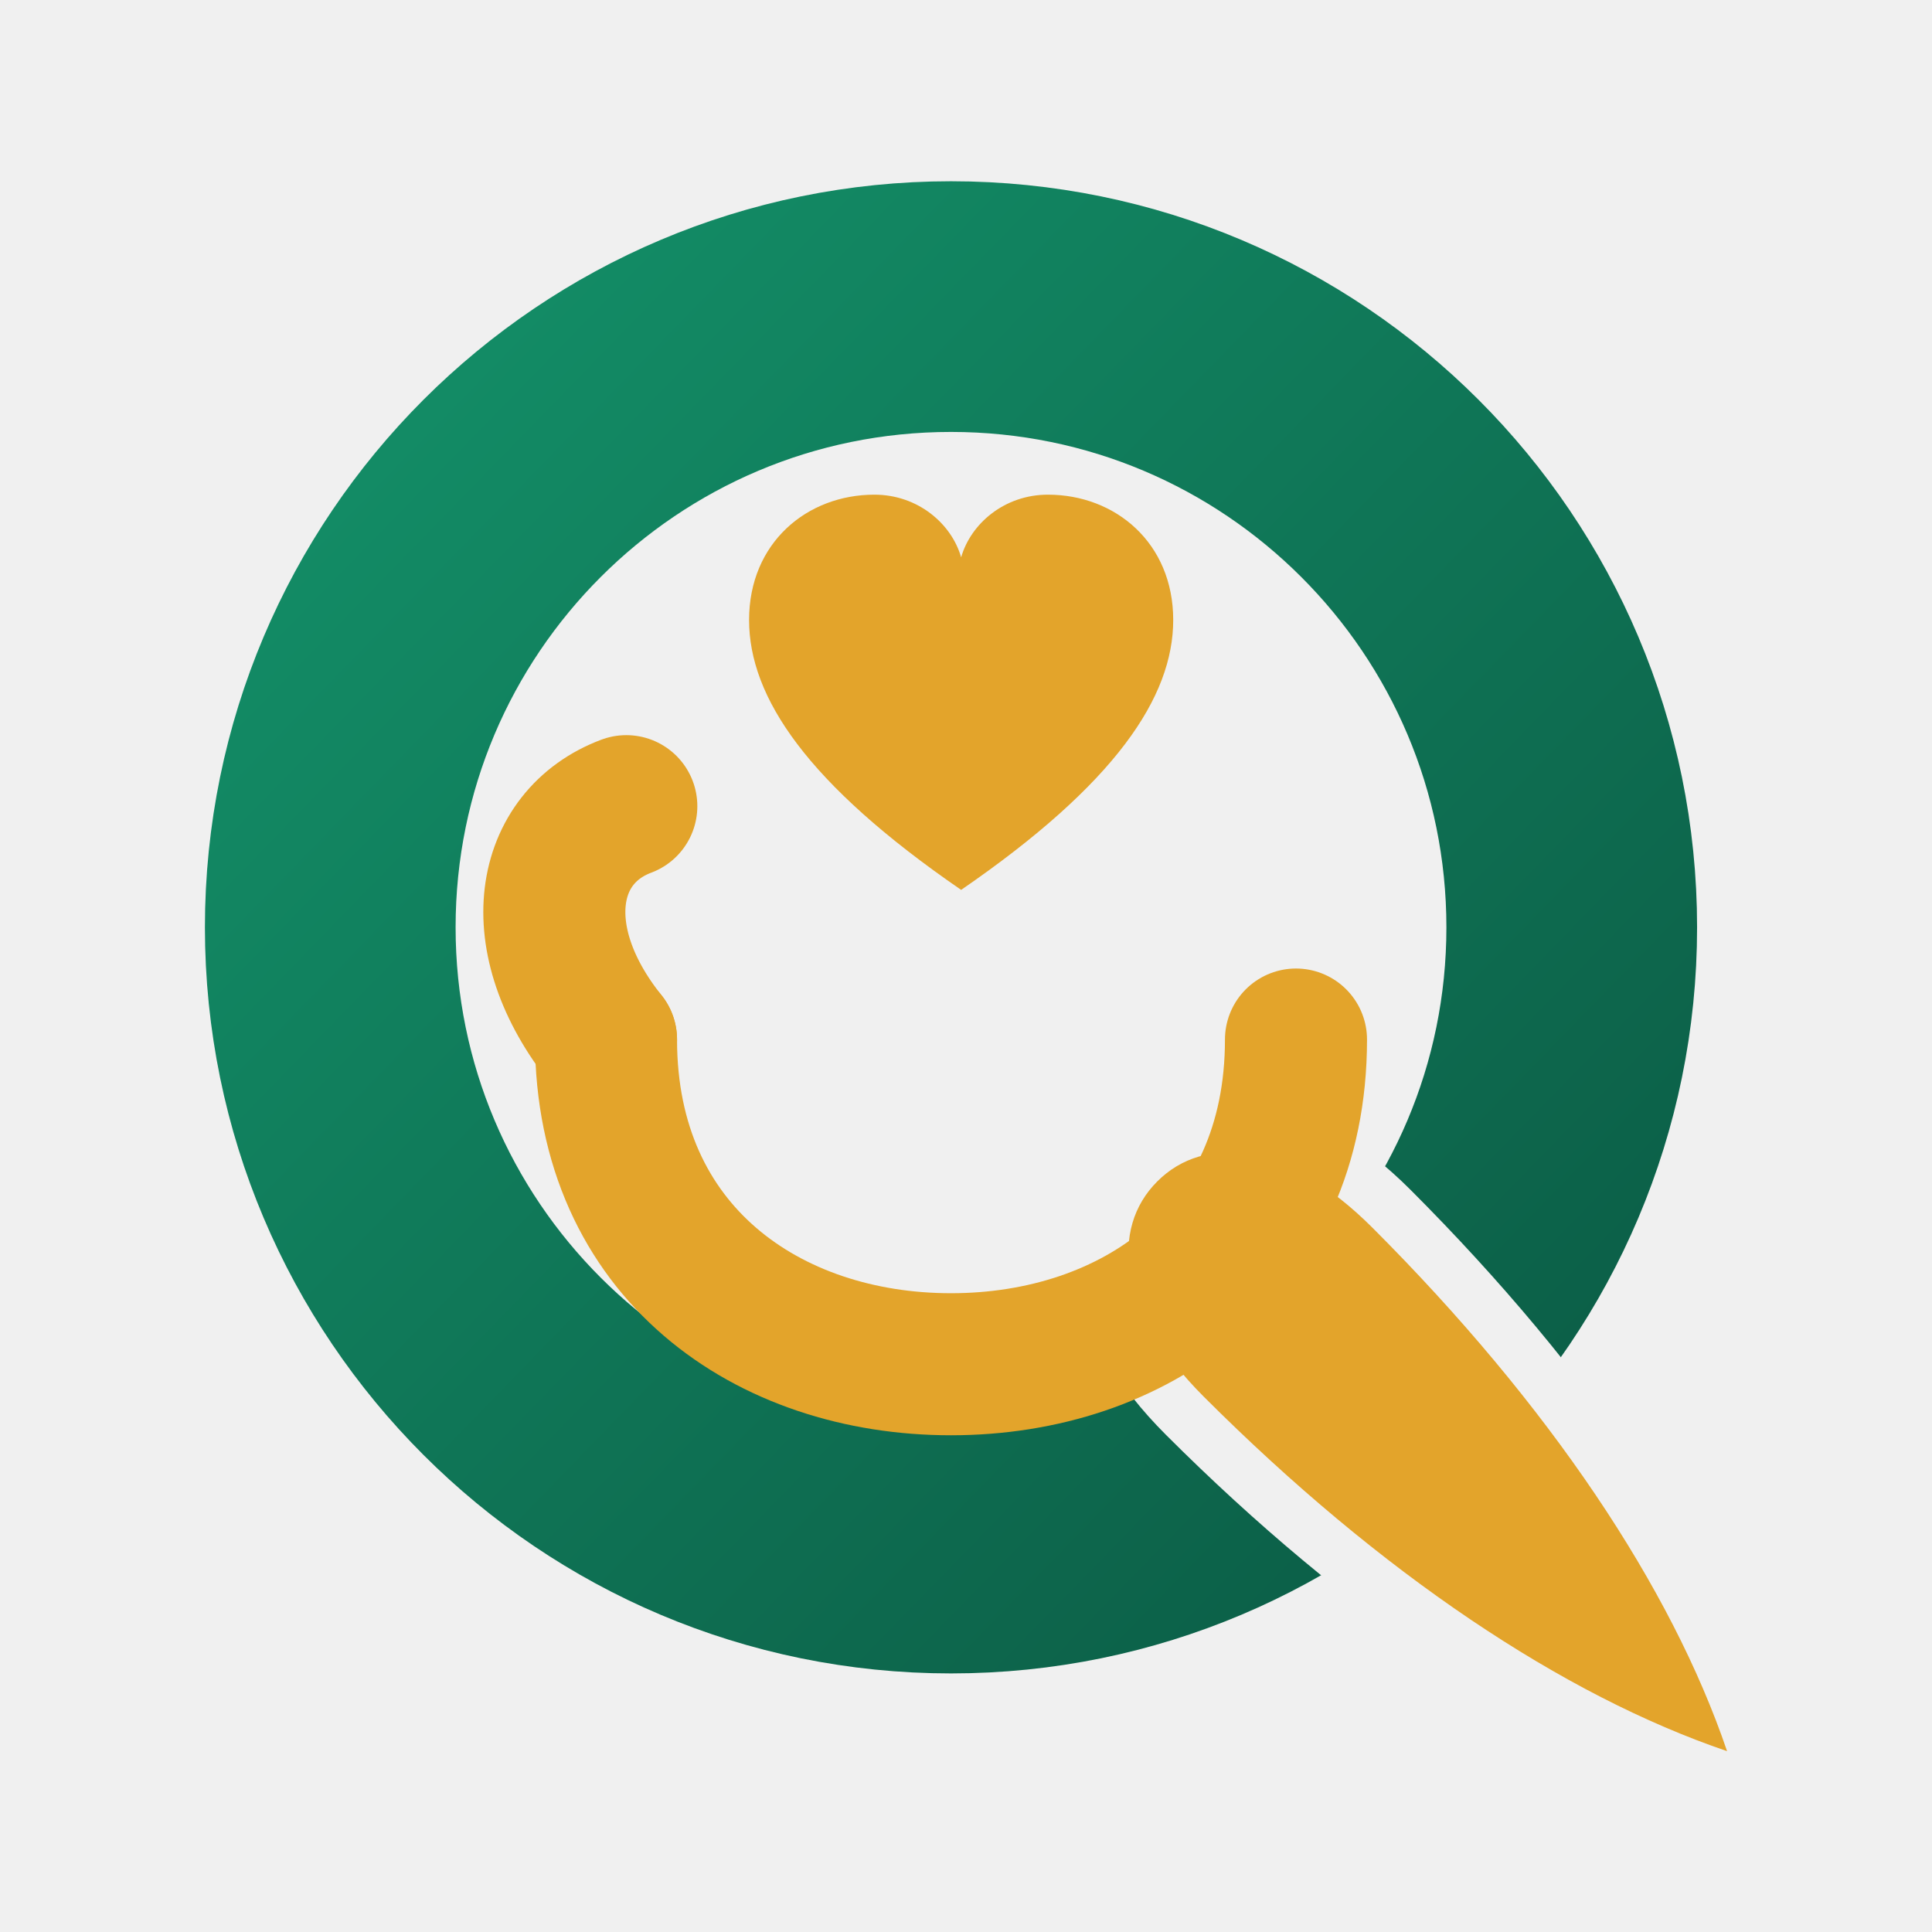
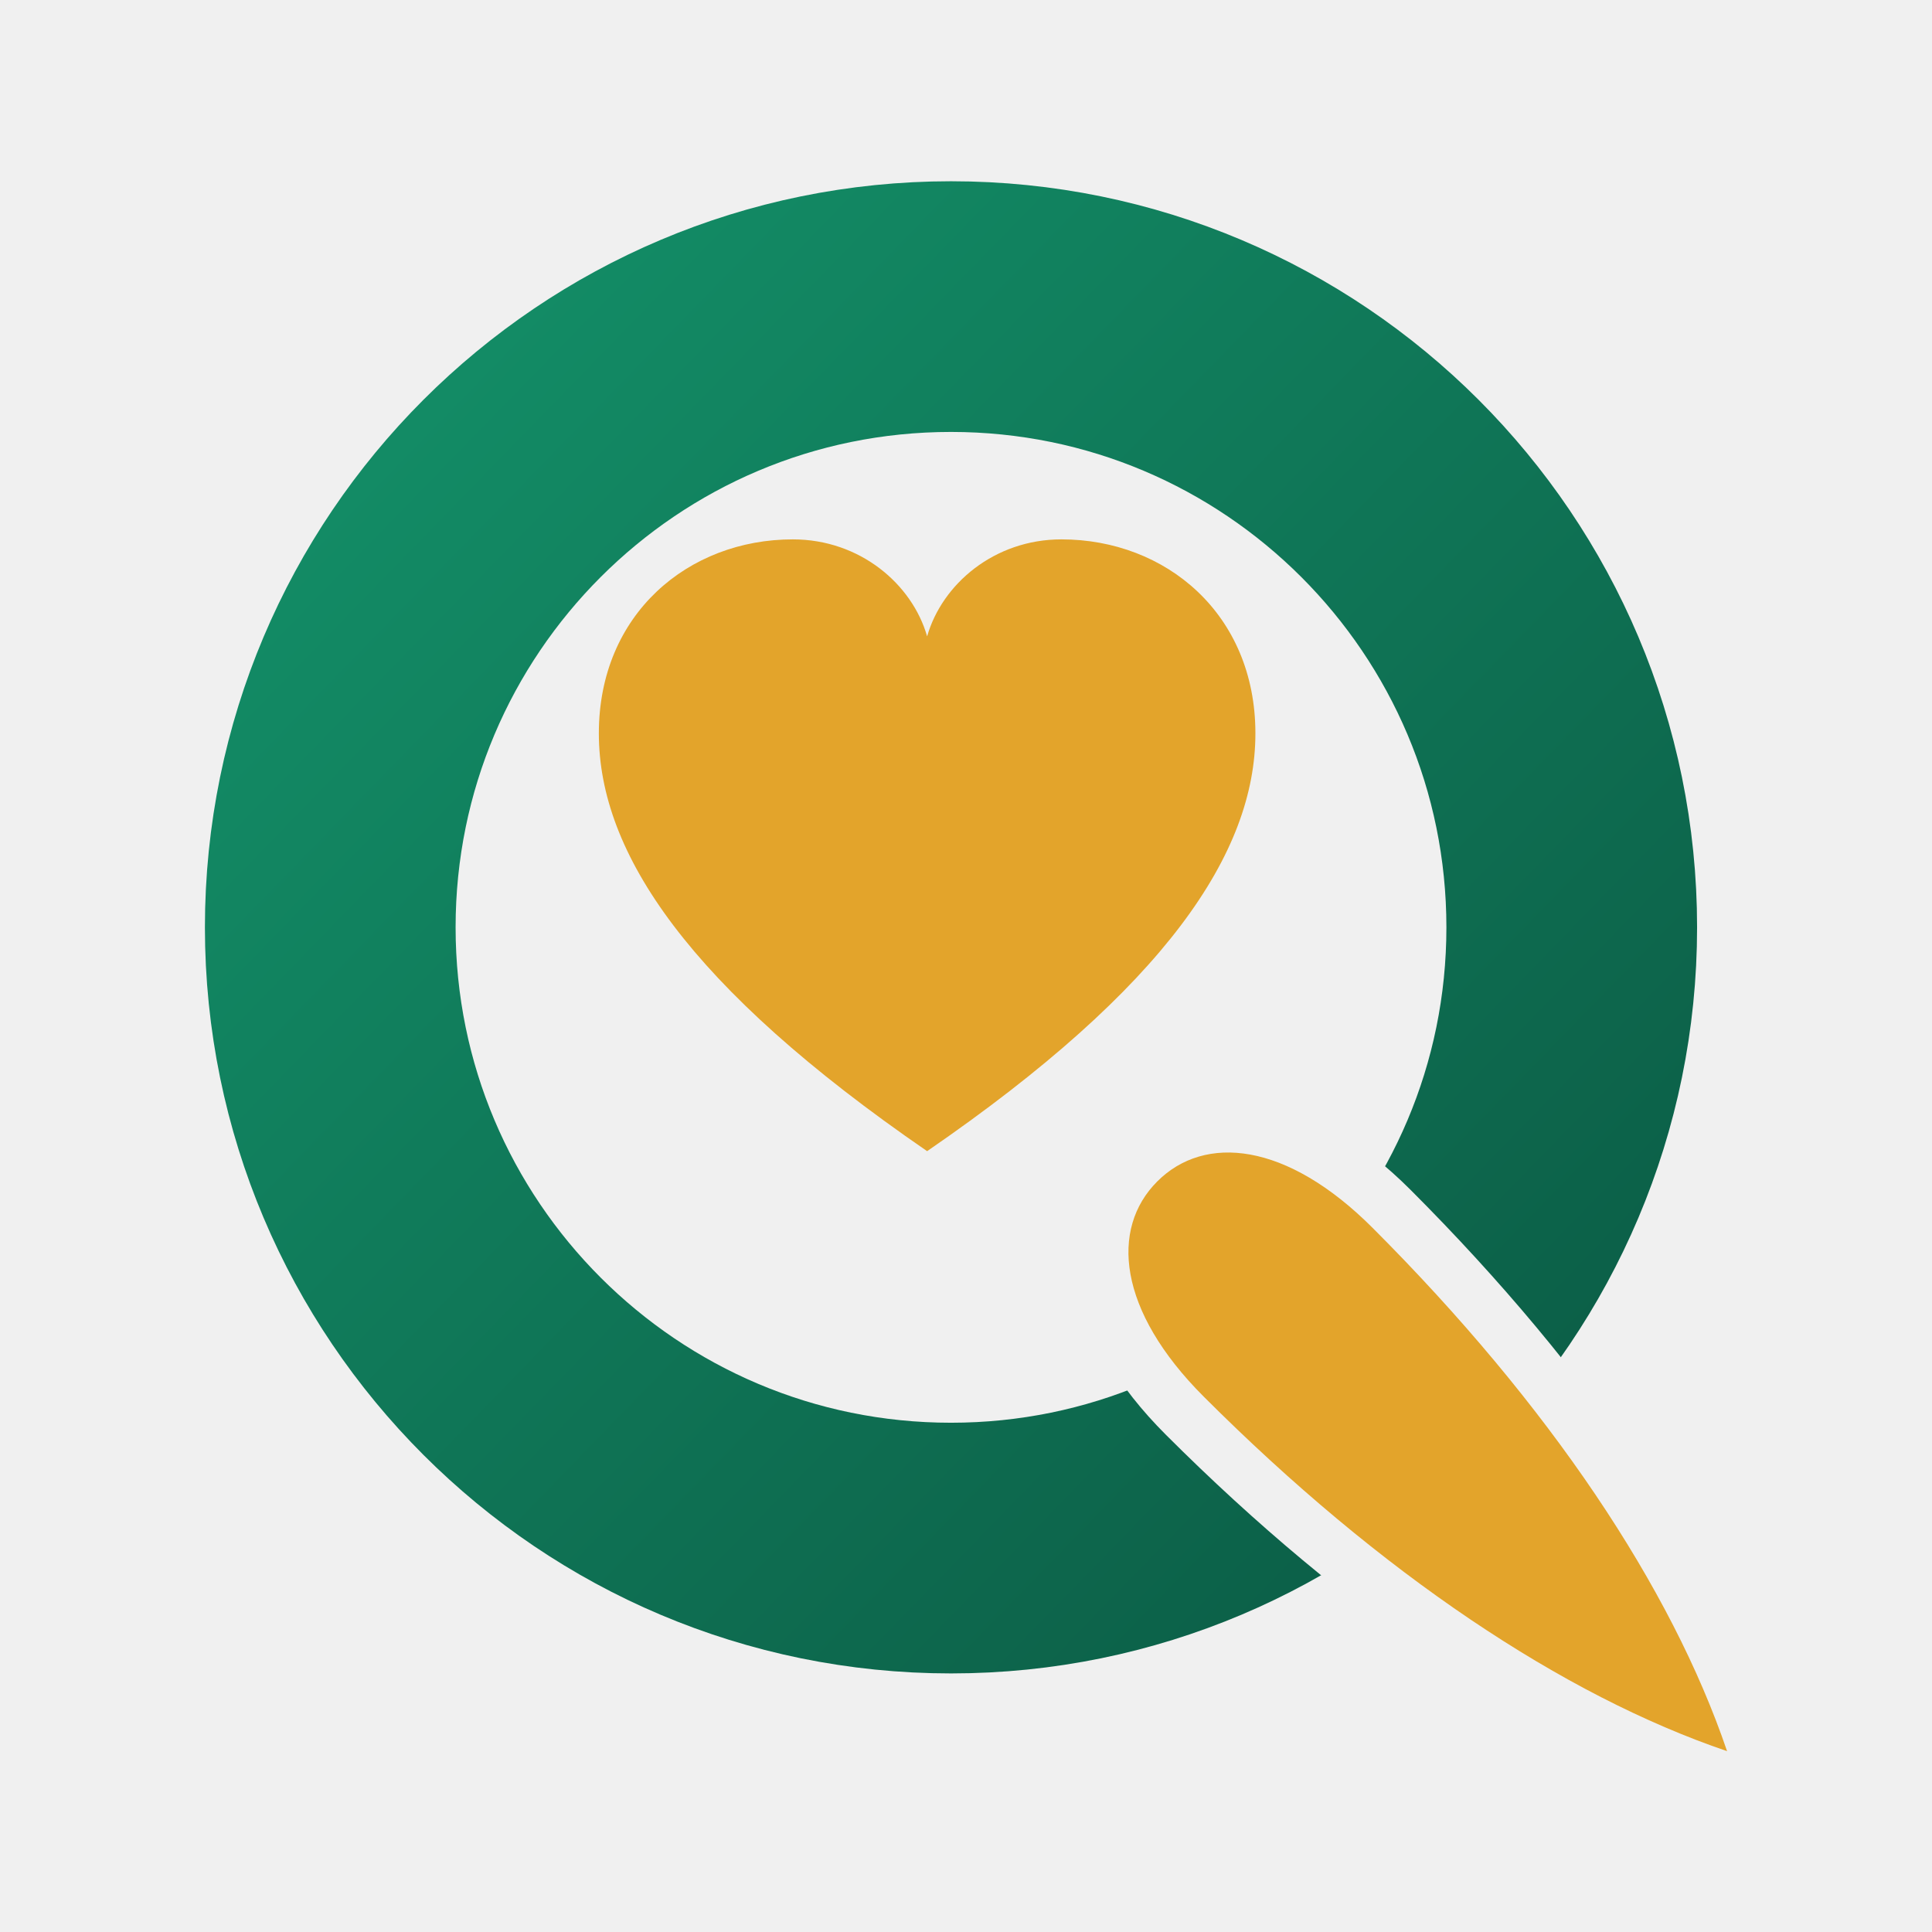
<svg xmlns="http://www.w3.org/2000/svg" viewBox="0 0 64 64" width="64" height="64" role="img">
  <defs>
    <linearGradient id="gf1" x1="24" y1="40" x2="168" y2="180" gradientUnits="userSpaceOnUse">
      <stop offset="0" stop-color="#159A6F" />
      <stop offset="1" stop-color="#0A5440" />
    </linearGradient>
    <mask id="mf1" maskUnits="userSpaceOnUse" x="-20" y="-20" width="240" height="240">
      <rect x="-20" y="-20" width="240" height="240" fill="#fff" />
      <g transform="matrix(0.70711 0.70711 0.70711 -0.70711 124 140)">
        <path d="M58,0 C45,6.4 27,10 6,10 C-4.2,10 -9.5,5.6 -9.5,0 C-9.5,-5.6 -4.2,-10 6,-10 C27,-10 45,-6.4 58,0 Z" fill="#000" stroke="#000" stroke-width="9" stroke-linejoin="round" />
      </g>
    </mask>
  </defs>
  <g transform="translate(-7.25 -13.57) scale(0.39544)">
    <g transform="translate(-2 0)">
      <circle cx="100" cy="112" r="52" fill="none" stroke="url(#gf1)" stroke-width="21" mask="url(#mf1)" />
-       <g transform="translate(100 118) scale(0.85) translate(-100 -118)">
-         <path d="M66,122 C66,143 82,154 100,154 C118,154 134,143 134,122" fill="none" stroke="#E3A42B" stroke-width="14" stroke-linecap="round" />
-         <path d="M66,122 C58,112 60,102 68,99" fill="none" stroke="#E3A42B" stroke-width="14" stroke-linecap="round" />
-         <g transform="translate(101 93) scale(0.95)">
+       <g transform="translate(98 112) scale(1.25) translate(-48 -57)">
+         <g transform="translate(48 57) scale(1.0)">
          <path d="M0,15 C-16,4 -22,-5 -22,-13 C-22,-21 -16,-26 -9,-26 C-4.5,-26 -1,-23 0,-19.5 C1,-23 4.5,-26 9,-26 C16,-26 22,-21 22,-13 C22,-5 16,4 0,15 Z" fill="#E3A42B" />
        </g>
      </g>
      <g transform="matrix(0.70711 0.70711 0.70711 -0.70711 124 140)">
        <path d="M58,0 C45,6.4 27,10 6,10 C-4.2,10 -9.5,5.6 -9.5,0 C-9.5,-5.6 -4.2,-10 6,-10 C27,-10 45,-6.4 58,0 Z" fill="#E3A42B" />
      </g>
    </g>
  </g>
</svg>
